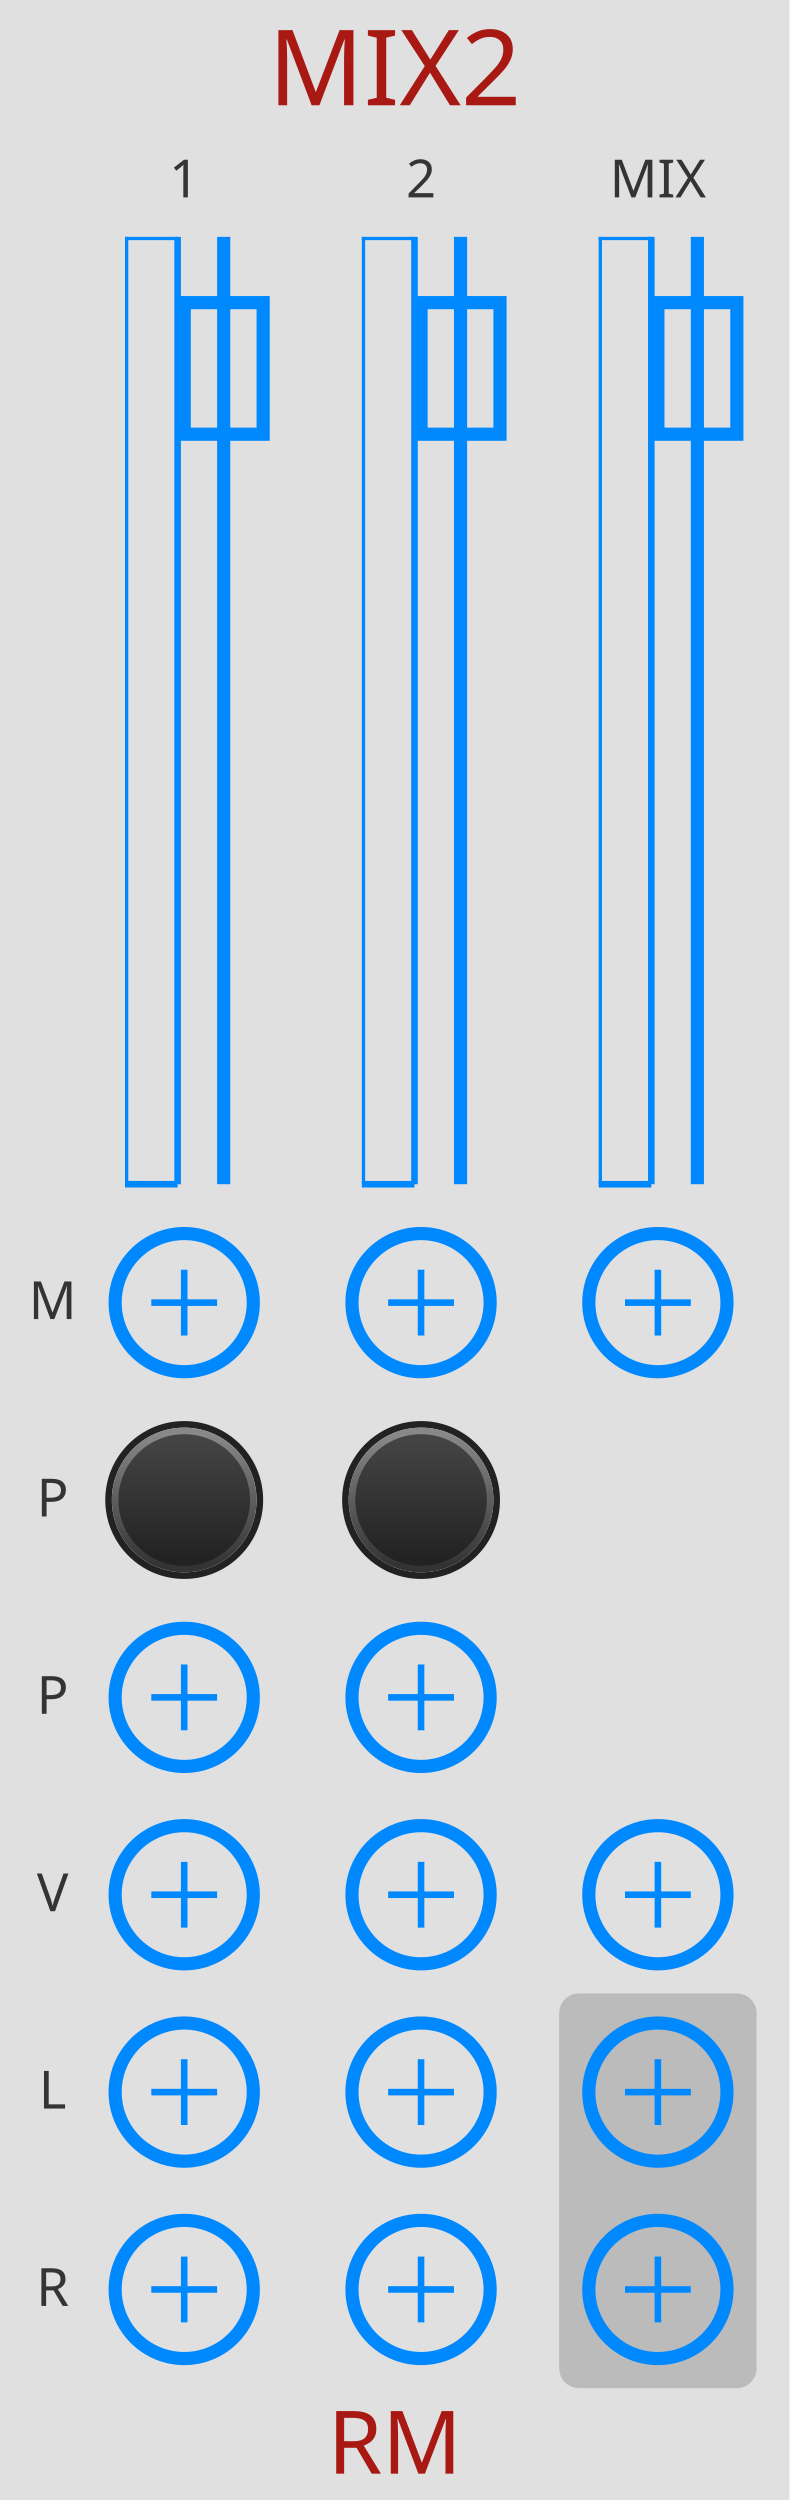
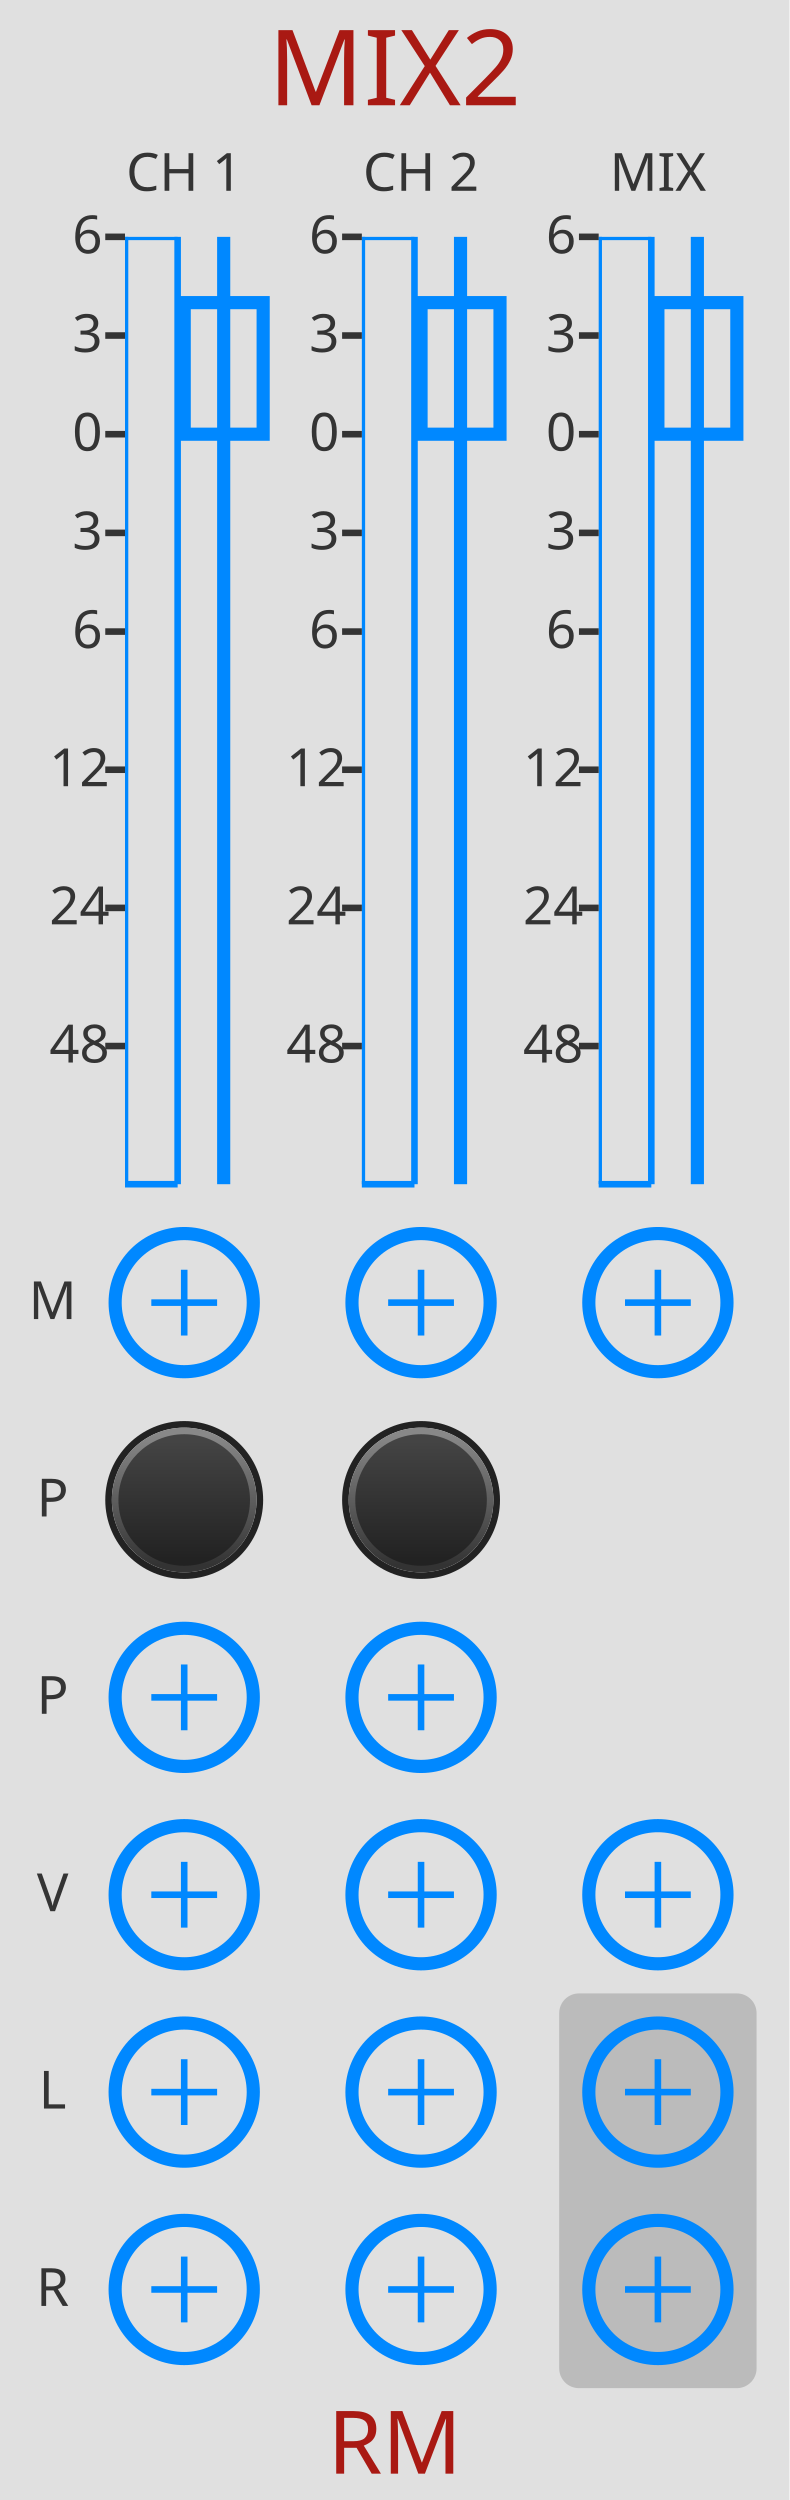
<svg xmlns="http://www.w3.org/2000/svg" xmlns:xlink="http://www.w3.org/1999/xlink" version="1.1" width="120" height="380" viewBox="0 0 120 380">
  <style>
    text.title {
      fill: #a91913;
      font-family: 'DIN Alternate';
      font-size: 12pt;
    }
    text.logo {
      fill: #a91913;
      font-family: 'DIN Alternate';
      font-size: 10pt;
    }
    text.big-label {
      fill: #343434;
      font-family: 'DIN Alternate';
      font-size: 7.5pt;
    }
    text.label {
      fill: #343434;
      font-family: 'DIN Alternate';
      font-size: 6pt;
    }
    .background {
      fill: #e0e0e0;
    }
    .output {
      fill: #bbbbbb;
    }
    polyline.icon {
      stroke: #343434;
      stroke-width: 1.2;
      fill: none;
    }
    polyline.connect {
      stroke: #343434;
      stroke-width: 1;
      fill: none;
    }

    .blueprint {
      stroke: #08f;
      fill: none;
    }
  </style>
  <defs>
    <linearGradient id="smallKnobMediumGradient">
      <stop offset="5%" stop-color="#888" />
      <stop offset="95%" stop-color="#333" />
    </linearGradient>
    <linearGradient id="smallKnobDarkGradient">
      <stop offset="5%" stop-color="#444" />
      <stop offset="95%" stop-color="#222" />
    </linearGradient>
    <symbol id="knob24">
      <g transform="translate(12 12)">
        <circle r="11.5" stroke="#222" fill="none" />
        <circle r="11" fill="url('#smallKnobMediumGradient')" transform="rotate(90)" />
        <circle r="10" fill="url('#smallKnobDarkGradient')" transform="rotate(90)" />
      </g>
    </symbol>
    <symbol id="port">
      <g transform="translate(12 12)">
        <polyline points="-5,0 5,0" stroke-width="1" class="blueprint" />
        <polyline points="0,-5 0,5" stroke-width="1" class="blueprint" />
        <circle cx="0" cy="0" r="10.5" stroke-width="2" class="blueprint" />
      </g>
    </symbol>
    <symbol id="fader">
      <polyline points="0,0 0,144" stroke-width="1" class="blueprint" />
      <polyline points="8,0 8,144" stroke-width="1" class="blueprint" />
      <polyline points="0,0 8,0" stroke-width="1" class="blueprint" />
      <polyline points="0,144 8,144" stroke-width="1" class="blueprint" />
      <g transform="translate(9 0)">
        <polyline points="6,0 6,144" stroke-width="2" class="blueprint" />
        <path d="M 0 10 12,10 12,30 0,30 Z" stroke-width="2" class="blueprint" />
      </g>
    </symbol>
  </defs>
  <rect class="background" width="100%" height="100%" />
  <text class="title" x="50%" y="16" text-anchor="middle">MIX2</text>
  <text class="logo" x="50%" y="376" text-anchor="middle">RM</text>
  <g transform="translate(8 198)">
    <text x="0" y="2.5" class="label" text-anchor="middle">M</text>
  </g>
  <g transform="translate(8 228)">
    <text x="0" y="2.5" class="label" text-anchor="middle">P</text>
  </g>
  <g transform="translate(8 258)">
    <text x="0" y="2.5" class="label" text-anchor="middle">P</text>
  </g>
  <g transform="translate(8 288)">
    <text x="0" y="2.5" class="label" text-anchor="middle">V</text>
  </g>
  <g transform="translate(8 318)">
    <text x="0" y="2.5" class="label" text-anchor="middle">L</text>
  </g>
  <g transform="translate(8 348)">
    <text x="0" y="2.5" class="label" text-anchor="middle">R</text>
  </g>
-   <g transform="translate(28 30)">
-     <text x="0" y="0" class="label" text-anchor="middle">1</text>
+   <g transform="translate(28 29)">
+     <text x="0" y="0" class="label" text-anchor="middle">CH 1</text>
  </g>
  <g transform="translate(28 36)">
    <use xlink:href="#fader" transform="translate(-9 0)" />
+     <text x="-17" y="2.5" class="label">6</text>
+     <polyline points="-12   0 -9   0" class="connect" />
+     <text x="-17" y="17.5" class="label">3</text>
+     <polyline points="-12  15 -9  15" class="connect" />
+     <text x="-17" y="32.5" class="label">0</text>
+     <polyline points="-12  30 -9  30" class="connect" />
+     <text x="-17" y="47.5" class="label">3</text>
+     <polyline points="-12  45 -9  45" class="connect" />
+     <text x="-17" y="62.5" class="label">6</text>
+     <polyline points="-12  60 -9  60" class="connect" />
+     <text x="-20.5" y="83.5" class="label">12</text>
+     <polyline points="-12  81 -9  81" class="connect" />
+     <text x="-20.5" y="104.5" class="label">24</text>
+     <polyline points="-12 102 -9 102" class="connect" />
+     <text x="-20.5" y="125.5" class="label">48</text>
+     <polyline points="-12 123 -9 123" class="connect" />
  </g>
  <g transform="translate(28 198)">
    <use xlink:href="#port" transform="translate(-12 -12)" />
  </g>
  <g transform="translate(28 228)">
    <use xlink:href="#knob24" transform="translate(-12 -12)" />
  </g>
  <g transform="translate(28 258)">
    <use xlink:href="#port" transform="translate(-12 -12)" />
  </g>
  <g transform="translate(28 288)">
    <use xlink:href="#port" transform="translate(-12 -12)" />
  </g>
  <g transform="translate(28 318)">
    <use xlink:href="#port" transform="translate(-12 -12)" />
  </g>
  <g transform="translate(28 348)">
    <use xlink:href="#port" transform="translate(-12 -12)" />
  </g>
-   <g transform="translate(64 30)">
-     <text x="0" y="0" class="label" text-anchor="middle">2</text>
+   <g transform="translate(64 29)">
+     <text x="0" y="0" class="label" text-anchor="middle">CH 2</text>
  </g>
  <g transform="translate(64 36)">
    <use xlink:href="#fader" transform="translate(-9 0)" />
+     <text x="-17" y="2.5" class="label">6</text>
+     <polyline points="-12   0 -9   0" class="connect" />
+     <text x="-17" y="17.5" class="label">3</text>
+     <polyline points="-12  15 -9  15" class="connect" />
+     <text x="-17" y="32.5" class="label">0</text>
+     <polyline points="-12  30 -9  30" class="connect" />
+     <text x="-17" y="47.5" class="label">3</text>
+     <polyline points="-12  45 -9  45" class="connect" />
+     <text x="-17" y="62.5" class="label">6</text>
+     <polyline points="-12  60 -9  60" class="connect" />
+     <text x="-20.5" y="83.5" class="label">12</text>
+     <polyline points="-12  81 -9  81" class="connect" />
+     <text x="-20.5" y="104.5" class="label">24</text>
+     <polyline points="-12 102 -9 102" class="connect" />
+     <text x="-20.5" y="125.5" class="label">48</text>
+     <polyline points="-12 123 -9 123" class="connect" />
  </g>
  <g transform="translate(64 198)">
    <use xlink:href="#port" transform="translate(-12 -12)" />
  </g>
  <g transform="translate(64 228)">
    <use xlink:href="#knob24" transform="translate(-12 -12)" />
  </g>
  <g transform="translate(64 258)">
    <use xlink:href="#port" transform="translate(-12 -12)" />
  </g>
  <g transform="translate(64 288)">
    <use xlink:href="#port" transform="translate(-12 -12)" />
  </g>
  <g transform="translate(64 318)">
    <use xlink:href="#port" transform="translate(-12 -12)" />
  </g>
  <g transform="translate(64 348)">
    <use xlink:href="#port" transform="translate(-12 -12)" />
  </g>
-   <g transform="translate(100 30)">
+   <g transform="translate(100 29)">
    <text x="0" y="0" class="label" text-anchor="middle">MIX</text>
  </g>
  <g transform="translate(100 36)">
    <use xlink:href="#fader" transform="translate(-9 0)" />
+     <text x="-17" y="2.5" class="label">6</text>
+     <polyline points="-12   0 -9   0" class="connect" />
+     <text x="-17" y="17.5" class="label">3</text>
+     <polyline points="-12  15 -9  15" class="connect" />
+     <text x="-17" y="32.5" class="label">0</text>
+     <polyline points="-12  30 -9  30" class="connect" />
+     <text x="-17" y="47.5" class="label">3</text>
+     <polyline points="-12  45 -9  45" class="connect" />
+     <text x="-17" y="62.5" class="label">6</text>
+     <polyline points="-12  60 -9  60" class="connect" />
+     <text x="-20.5" y="83.5" class="label">12</text>
+     <polyline points="-12  81 -9  81" class="connect" />
+     <text x="-20.5" y="104.5" class="label">24</text>
+     <polyline points="-12 102 -9 102" class="connect" />
+     <text x="-20.5" y="125.5" class="label">48</text>
+     <polyline points="-12 123 -9 123" class="connect" />
  </g>
  <g transform="translate(100 198)">
    <use xlink:href="#port" transform="translate(-12 -12)" />
  </g>
  <g transform="translate(100 288)">
    <use xlink:href="#port" transform="translate(-12 -12)" />
  </g>
  <g transform="translate(100 318)">
    <rect x="-15" y="-15" width="30" height="60" rx="3" class="output" />
    <use xlink:href="#port" transform="translate(-12 -12)" />
  </g>
  <g transform="translate(100 348)">
    <use xlink:href="#port" transform="translate(-12 -12)" />
  </g>
</svg>
